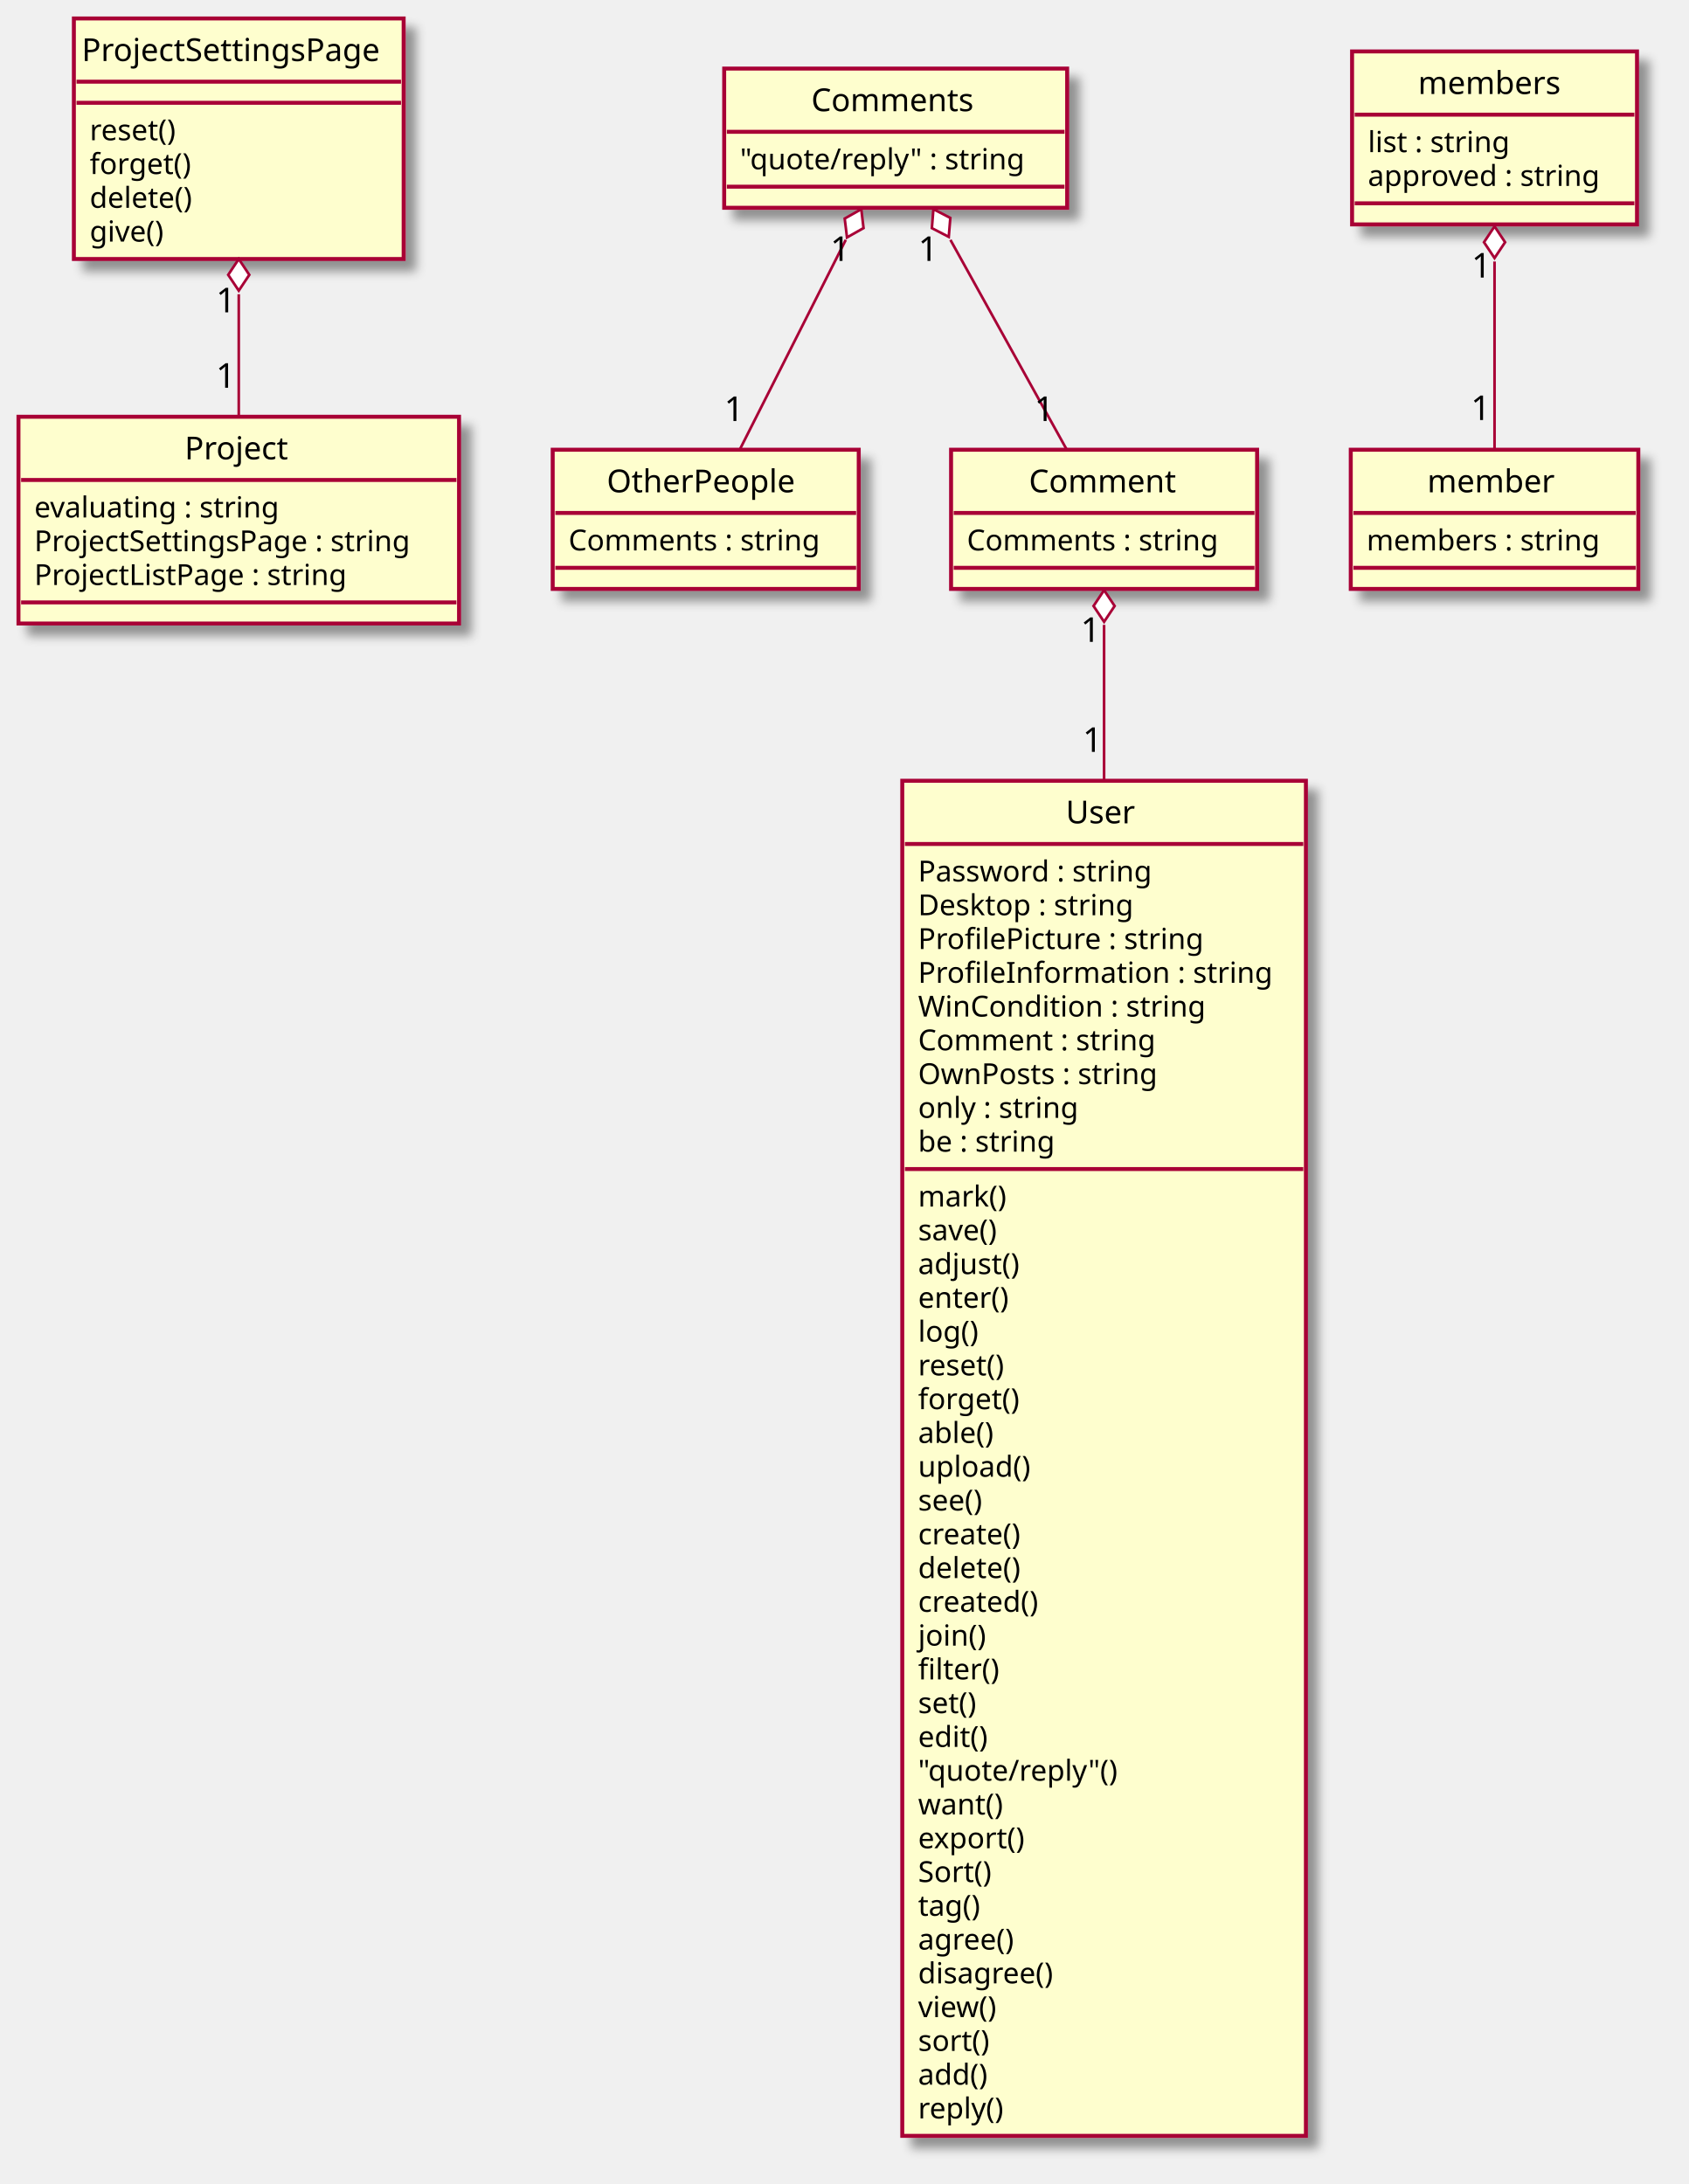
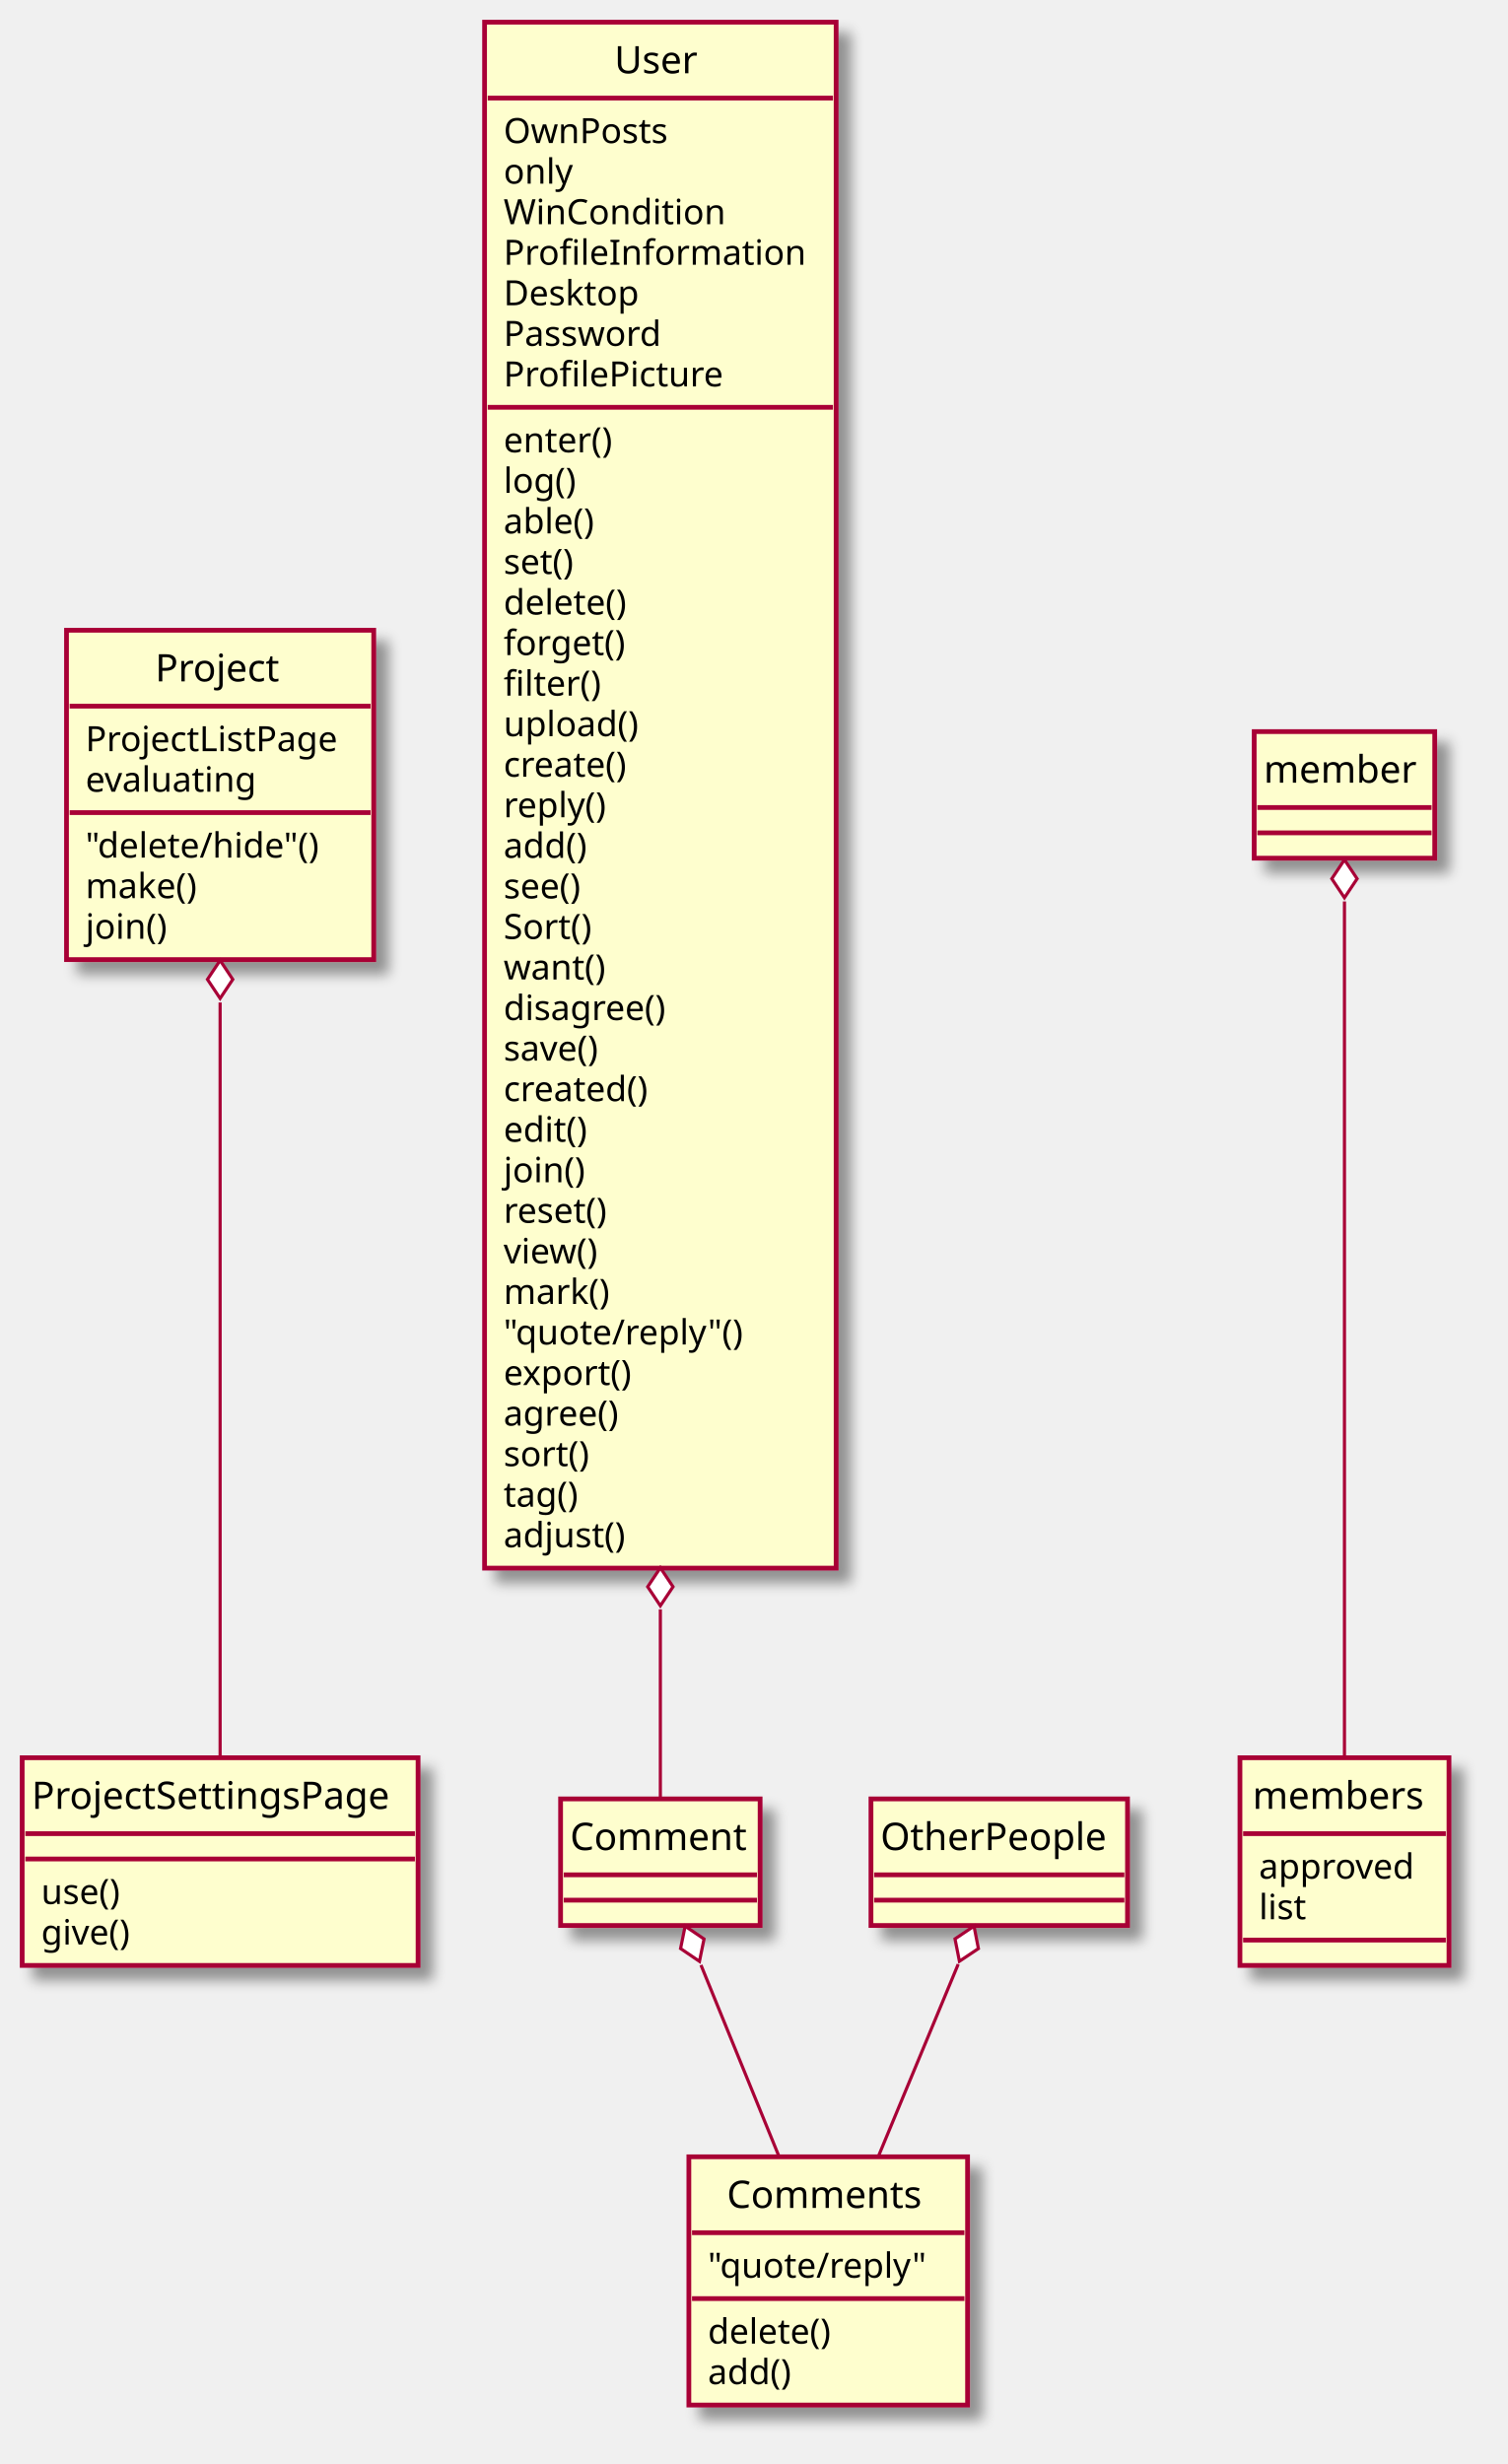
- <svg xmlns="http://www.w3.org/2000/svg" contentScriptType="application/ecmascript" contentStyleType="text/css" height="828px" preserveAspectRatio="none" style="width:640px;height:828px;" version="1.1" viewBox="0 0 640 828" width="640px" zoomAndPan="magnify">
+ <svg xmlns="http://www.w3.org/2000/svg" contentScriptType="application/ecmascript" contentStyleType="text/css" height="778px" preserveAspectRatio="none" style="width:476px;height:778px;" version="1.1" viewBox="0 0 476 778" width="476px" zoomAndPan="magnify">
  <defs>
-     <filter height="300%" id="f4owmq66qf3ku" width="300%" x="-1" y="-1">
+     <filter height="300%" id="f57x623urnzpv" width="300%" x="-1" y="-1">
      <feGaussianBlur result="blurOut" stdDeviation="2.0" />
      <feColorMatrix in="blurOut" result="blurOut2" type="matrix" values="0 0 0 0 0 0 0 0 0 0 0 0 0 0 0 0 0 0 .4 0" />
      <feOffset dx="4.0" dy="4.0" in="blurOut2" result="blurOut3" />
      <feBlend in="SourceGraphic" in2="blurOut3" mode="normal" />
    </filter>
  </defs>
  <g>
-     <rect codeLine="2" fill="#FEFECE" filter="url(#f4owmq66qf3ku)" height="78.383" id="Project" style="stroke: #A80036; stroke-width: 1.5;" width="167" x="7" y="158" />
-     <text fill="#000000" font-family="sans-serif" font-size="12" lengthAdjust="spacingAndGlyphs" textLength="41" x="70" y="174.139">Project</text>
-     <line style="stroke: #A80036; stroke-width: 1.5;" x1="8" x2="173" y1="181.969" y2="181.969" />
-     <text fill="#000000" font-family="sans-serif" font-size="11" lengthAdjust="spacingAndGlyphs" textLength="102" x="13" y="196.179">evaluating : string</text>
-     <text fill="#000000" font-family="sans-serif" font-size="11" lengthAdjust="spacingAndGlyphs" textLength="155" x="13" y="208.984">ProjectSettingsPage : string</text>
-     <text fill="#000000" font-family="sans-serif" font-size="11" lengthAdjust="spacingAndGlyphs" textLength="127" x="13" y="221.789">ProjectListPage : string</text>
-     <line style="stroke: #A80036; stroke-width: 1.5;" x1="8" x2="173" y1="228.383" y2="228.383" />
-     <rect codeLine="7" fill="#FEFECE" filter="url(#f4owmq66qf3ku)" height="513.742" id="User" style="stroke: #A80036; stroke-width: 1.5;" width="153" x="342" y="296" />
-     <text fill="#000000" font-family="sans-serif" font-size="12" lengthAdjust="spacingAndGlyphs" textLength="29" x="404" y="312.139">User</text>
-     <line style="stroke: #A80036; stroke-width: 1.5;" x1="343" x2="494" y1="319.969" y2="319.969" />
-     <text fill="#000000" font-family="sans-serif" font-size="11" lengthAdjust="spacingAndGlyphs" textLength="94" x="348" y="334.179">Password : string</text>
-     <text fill="#000000" font-family="sans-serif" font-size="11" lengthAdjust="spacingAndGlyphs" textLength="89" x="348" y="346.984">Desktop : string</text>
-     <text fill="#000000" font-family="sans-serif" font-size="11" lengthAdjust="spacingAndGlyphs" textLength="115" x="348" y="359.789">ProfilePicture : string</text>
-     <text fill="#000000" font-family="sans-serif" font-size="11" lengthAdjust="spacingAndGlyphs" textLength="141" x="348" y="372.593">ProfileInformation : string</text>
-     <text fill="#000000" font-family="sans-serif" font-size="11" lengthAdjust="spacingAndGlyphs" textLength="116" x="348" y="385.398">WinCondition : string</text>
-     <text fill="#000000" font-family="sans-serif" font-size="11" lengthAdjust="spacingAndGlyphs" textLength="98" x="348" y="398.203">Comment : string</text>
-     <text fill="#000000" font-family="sans-serif" font-size="11" lengthAdjust="spacingAndGlyphs" textLength="96" x="348" y="411.007">OwnPosts : string</text>
-     <text fill="#000000" font-family="sans-serif" font-size="11" lengthAdjust="spacingAndGlyphs" textLength="66" x="348" y="423.812">only : string</text>
-     <text fill="#000000" font-family="sans-serif" font-size="11" lengthAdjust="spacingAndGlyphs" textLength="57" x="348" y="436.617">be : string</text>
-     <line style="stroke: #A80036; stroke-width: 1.5;" x1="343" x2="494" y1="443.211" y2="443.211" />
-     <text fill="#000000" font-family="sans-serif" font-size="11" lengthAdjust="spacingAndGlyphs" textLength="36" x="348" y="457.421">mark()</text>
-     <text fill="#000000" font-family="sans-serif" font-size="11" lengthAdjust="spacingAndGlyphs" textLength="36" x="348" y="470.226">save()</text>
-     <text fill="#000000" font-family="sans-serif" font-size="11" lengthAdjust="spacingAndGlyphs" textLength="42" x="348" y="483.031">adjust()</text>
-     <text fill="#000000" font-family="sans-serif" font-size="11" lengthAdjust="spacingAndGlyphs" textLength="39" x="348" y="495.835">enter()</text>
-     <text fill="#000000" font-family="sans-serif" font-size="11" lengthAdjust="spacingAndGlyphs" textLength="25" x="348" y="508.64">log()</text>
-     <text fill="#000000" font-family="sans-serif" font-size="11" lengthAdjust="spacingAndGlyphs" textLength="38" x="348" y="521.445">reset()</text>
-     <text fill="#000000" font-family="sans-serif" font-size="11" lengthAdjust="spacingAndGlyphs" textLength="42" x="348" y="534.25">forget()</text>
-     <text fill="#000000" font-family="sans-serif" font-size="11" lengthAdjust="spacingAndGlyphs" textLength="33" x="348" y="547.054">able()</text>
-     <text fill="#000000" font-family="sans-serif" font-size="11" lengthAdjust="spacingAndGlyphs" textLength="46" x="348" y="559.859">upload()</text>
-     <text fill="#000000" font-family="sans-serif" font-size="11" lengthAdjust="spacingAndGlyphs" textLength="30" x="348" y="572.664">see()</text>
-     <text fill="#000000" font-family="sans-serif" font-size="11" lengthAdjust="spacingAndGlyphs" textLength="45" x="348" y="585.468">create()</text>
-     <text fill="#000000" font-family="sans-serif" font-size="11" lengthAdjust="spacingAndGlyphs" textLength="46" x="348" y="598.273">delete()</text>
-     <text fill="#000000" font-family="sans-serif" font-size="11" lengthAdjust="spacingAndGlyphs" textLength="52" x="348" y="611.078">created()</text>
-     <text fill="#000000" font-family="sans-serif" font-size="11" lengthAdjust="spacingAndGlyphs" textLength="28" x="348" y="623.882">join()</text>
-     <text fill="#000000" font-family="sans-serif" font-size="11" lengthAdjust="spacingAndGlyphs" textLength="34" x="348" y="636.687">filter()</text>
-     <text fill="#000000" font-family="sans-serif" font-size="11" lengthAdjust="spacingAndGlyphs" textLength="26" x="348" y="649.492">set()</text>
-     <text fill="#000000" font-family="sans-serif" font-size="11" lengthAdjust="spacingAndGlyphs" textLength="30" x="348" y="662.296">edit()</text>
-     <text fill="#000000" font-family="sans-serif" font-size="11" lengthAdjust="spacingAndGlyphs" textLength="84" x="348" y="675.101">"quote/reply"()</text>
-     <text fill="#000000" font-family="sans-serif" font-size="11" lengthAdjust="spacingAndGlyphs" textLength="35" x="348" y="687.906">want()</text>
-     <text fill="#000000" font-family="sans-serif" font-size="11" lengthAdjust="spacingAndGlyphs" textLength="45" x="348" y="700.71">export()</text>
-     <text fill="#000000" font-family="sans-serif" font-size="11" lengthAdjust="spacingAndGlyphs" textLength="31" x="348" y="713.515">Sort()</text>
-     <text fill="#000000" font-family="sans-serif" font-size="11" lengthAdjust="spacingAndGlyphs" textLength="26" x="348" y="726.32">tag()</text>
-     <text fill="#000000" font-family="sans-serif" font-size="11" lengthAdjust="spacingAndGlyphs" textLength="42" x="348" y="739.125">agree()</text>
-     <text fill="#000000" font-family="sans-serif" font-size="11" lengthAdjust="spacingAndGlyphs" textLength="58" x="348" y="751.929">disagree()</text>
-     <text fill="#000000" font-family="sans-serif" font-size="11" lengthAdjust="spacingAndGlyphs" textLength="35" x="348" y="764.734">view()</text>
-     <text fill="#000000" font-family="sans-serif" font-size="11" lengthAdjust="spacingAndGlyphs" textLength="29" x="348" y="777.539">sort()</text>
-     <text fill="#000000" font-family="sans-serif" font-size="11" lengthAdjust="spacingAndGlyphs" textLength="29" x="348" y="790.343">add()</text>
-     <text fill="#000000" font-family="sans-serif" font-size="11" lengthAdjust="spacingAndGlyphs" textLength="37" x="348" y="803.148">reply()</text>
-     <rect codeLine="46" fill="#FEFECE" filter="url(#f4owmq66qf3ku)" height="52.773" id="Comments" style="stroke: #A80036; stroke-width: 1.5;" width="130" x="274.5" y="26" />
-     <text fill="#000000" font-family="sans-serif" font-size="12" lengthAdjust="spacingAndGlyphs" textLength="64" x="307.5" y="42.139">Comments</text>
-     <line style="stroke: #A80036; stroke-width: 1.5;" x1="275.5" x2="403.5" y1="49.969" y2="49.969" />
-     <text fill="#000000" font-family="sans-serif" font-size="11" lengthAdjust="spacingAndGlyphs" textLength="118" x="280.5" y="64.179">"quote/reply" : string</text>
-     <line style="stroke: #A80036; stroke-width: 1.5;" x1="275.5" x2="403.5" y1="70.773" y2="70.773" />
-     <rect codeLine="49" fill="#FEFECE" filter="url(#f4owmq66qf3ku)" height="52.773" id="OtherPeople" style="stroke: #A80036; stroke-width: 1.5;" width="116" x="209.5" y="170.5" />
-     <text fill="#000000" font-family="sans-serif" font-size="12" lengthAdjust="spacingAndGlyphs" textLength="75" x="230" y="186.639">OtherPeople</text>
-     <line style="stroke: #A80036; stroke-width: 1.5;" x1="210.5" x2="324.5" y1="194.469" y2="194.469" />
-     <text fill="#000000" font-family="sans-serif" font-size="11" lengthAdjust="spacingAndGlyphs" textLength="104" x="215.5" y="208.679">Comments : string</text>
-     <line style="stroke: #A80036; stroke-width: 1.5;" x1="210.5" x2="324.5" y1="215.273" y2="215.273" />
-     <rect codeLine="52" fill="#FEFECE" filter="url(#f4owmq66qf3ku)" height="65.578" id="members" style="stroke: #A80036; stroke-width: 1.5;" width="108" x="512.5" y="19.5" />
-     <text fill="#000000" font-family="sans-serif" font-size="12" lengthAdjust="spacingAndGlyphs" textLength="58" x="537.5" y="35.639">members</text>
-     <line style="stroke: #A80036; stroke-width: 1.5;" x1="513.5" x2="619.5" y1="43.469" y2="43.469" />
-     <text fill="#000000" font-family="sans-serif" font-size="11" lengthAdjust="spacingAndGlyphs" textLength="58" x="518.5" y="57.679">list : string</text>
-     <text fill="#000000" font-family="sans-serif" font-size="11" lengthAdjust="spacingAndGlyphs" textLength="96" x="518.5" y="70.484">approved : string</text>
-     <line style="stroke: #A80036; stroke-width: 1.5;" x1="513.5" x2="619.5" y1="77.078" y2="77.078" />
-     <rect codeLine="56" fill="#FEFECE" filter="url(#f4owmq66qf3ku)" height="52.773" id="Comment" style="stroke: #A80036; stroke-width: 1.5;" width="116" x="360.5" y="170.5" />
-     <text fill="#000000" font-family="sans-serif" font-size="12" lengthAdjust="spacingAndGlyphs" textLength="57" x="390" y="186.639">Comment</text>
-     <line style="stroke: #A80036; stroke-width: 1.5;" x1="361.5" x2="475.5" y1="194.469" y2="194.469" />
-     <text fill="#000000" font-family="sans-serif" font-size="11" lengthAdjust="spacingAndGlyphs" textLength="104" x="366.5" y="208.679">Comments : string</text>
-     <line style="stroke: #A80036; stroke-width: 1.5;" x1="361.5" x2="475.5" y1="215.273" y2="215.273" />
-     <rect codeLine="59" fill="#FEFECE" filter="url(#f4owmq66qf3ku)" height="52.773" id="member" style="stroke: #A80036; stroke-width: 1.5;" width="109" x="512" y="170.5" />
-     <text fill="#000000" font-family="sans-serif" font-size="12" lengthAdjust="spacingAndGlyphs" textLength="51" x="541" y="186.639">member</text>
-     <line style="stroke: #A80036; stroke-width: 1.5;" x1="513" x2="620" y1="194.469" y2="194.469" />
-     <text fill="#000000" font-family="sans-serif" font-size="11" lengthAdjust="spacingAndGlyphs" textLength="97" x="518" y="208.679">members : string</text>
-     <line style="stroke: #A80036; stroke-width: 1.5;" x1="513" x2="620" y1="215.273" y2="215.273" />
-     <rect codeLine="62" fill="#FEFECE" filter="url(#f4owmq66qf3ku)" height="91.188" id="ProjectSettingsPage" style="stroke: #A80036; stroke-width: 1.5;" width="125" x="28" y="7" />
-     <text fill="#000000" font-family="sans-serif" font-size="12" lengthAdjust="spacingAndGlyphs" textLength="119" x="31" y="23.139">ProjectSettingsPage</text>
-     <line style="stroke: #A80036; stroke-width: 1.5;" x1="29" x2="152" y1="30.969" y2="30.969" />
-     <line style="stroke: #A80036; stroke-width: 1.5;" x1="29" x2="152" y1="38.969" y2="38.969" />
-     <text fill="#000000" font-family="sans-serif" font-size="11" lengthAdjust="spacingAndGlyphs" textLength="38" x="34" y="53.179">reset()</text>
-     <text fill="#000000" font-family="sans-serif" font-size="11" lengthAdjust="spacingAndGlyphs" textLength="42" x="34" y="65.984">forget()</text>
-     <text fill="#000000" font-family="sans-serif" font-size="11" lengthAdjust="spacingAndGlyphs" textLength="46" x="34" y="78.789">delete()</text>
-     <text fill="#000000" font-family="sans-serif" font-size="11" lengthAdjust="spacingAndGlyphs" textLength="33" x="34" y="91.593">give()</text>
-     <path codeLine="68" d="M90.5,111.558 C90.5,127.105 90.5,143.521 90.5,157.703 " fill="none" id="ProjectSettingsPage&lt;-Project" style="stroke: #A80036; stroke-width: 1.0;" />
-     <polygon fill="#FFFFFF" points="90.5,98.197,86.5,104.197,90.5,110.197,94.5,104.197,90.5,98.197" style="stroke: #A80036; stroke-width: 1.0;" />
-     <text fill="#000000" font-family="sans-serif" font-size="13" lengthAdjust="spacingAndGlyphs" textLength="8" x="81.888" y="118.406">1</text>
-     <text fill="#000000" font-family="sans-serif" font-size="13" lengthAdjust="spacingAndGlyphs" textLength="8" x="81.838" y="146.998">1</text>
-     <path codeLine="69" d="M566.5,99.133 C566.5,122.727 566.5,150.643 566.5,170.431 " fill="none" id="members&lt;-member" style="stroke: #A80036; stroke-width: 1.0;" />
-     <polygon fill="#FFFFFF" points="566.5,85.835,562.5,91.835,566.5,97.835,570.5,91.835,566.5,85.835" style="stroke: #A80036; stroke-width: 1.0;" />
-     <text fill="#000000" font-family="sans-serif" font-size="13" lengthAdjust="spacingAndGlyphs" textLength="8" x="557.788" y="105.225">1</text>
-     <text fill="#000000" font-family="sans-serif" font-size="13" lengthAdjust="spacingAndGlyphs" textLength="8" x="557.525" y="159.237">1</text>
-     <path codeLine="70" d="M360.254,90.936 C374.132,115.968 392.028,148.251 404.3,170.386 " fill="none" id="Comments&lt;-Comment" style="stroke: #A80036; stroke-width: 1.0;" />
-     <polygon fill="#FFFFFF" points="353.806,79.306,353.217,86.493,359.625,89.801,360.214,82.614,353.806,79.306" style="stroke: #A80036; stroke-width: 1.0;" />
-     <text fill="#000000" font-family="sans-serif" font-size="13" lengthAdjust="spacingAndGlyphs" textLength="8" x="348.06" y="98.917">1</text>
-     <text fill="#000000" font-family="sans-serif" font-size="13" lengthAdjust="spacingAndGlyphs" textLength="8" x="392.091" y="159.606">1</text>
-     <path codeLine="71" d="M320.585,90.936 C307.937,115.968 291.626,148.251 280.442,170.386 " fill="none" id="Comments&lt;-OtherPeople" style="stroke: #A80036; stroke-width: 1.0;" />
-     <polygon fill="#FFFFFF" points="326.461,79.306,320.185,82.857,321.049,90.016,327.325,86.465,326.461,79.306" style="stroke: #A80036; stroke-width: 1.0;" />
-     <text fill="#000000" font-family="sans-serif" font-size="13" lengthAdjust="spacingAndGlyphs" textLength="8" x="314.734" y="98.917">1</text>
-     <text fill="#000000" font-family="sans-serif" font-size="13" lengthAdjust="spacingAndGlyphs" textLength="8" x="274.51" y="159.606">1</text>
-     <path codeLine="72" d="M418.5,236.895 C418.5,253.111 418.5,273.407 418.5,295.839 " fill="none" id="Comment&lt;-User" style="stroke: #A80036; stroke-width: 1.0;" />
-     <polygon fill="#FFFFFF" points="418.5,223.744,414.5,229.744,418.5,235.744,422.5,229.744,418.5,223.744" style="stroke: #A80036; stroke-width: 1.0;" />
-     <text fill="#000000" font-family="sans-serif" font-size="13" lengthAdjust="spacingAndGlyphs" textLength="8" x="409.625" y="243.341">1</text>
-     <text fill="#000000" font-family="sans-serif" font-size="13" lengthAdjust="spacingAndGlyphs" textLength="8" x="410.381" y="285.055">1</text>
+     <rect codeLine="2" fill="#FEFECE" filter="url(#f57x623urnzpv)" height="103.992" id="Project" style="stroke: #A80036; stroke-width: 1.5;" width="97" x="21" y="199" />
+     <text fill="#000000" font-family="sans-serif" font-size="12" lengthAdjust="spacingAndGlyphs" textLength="41" x="49" y="215.139">Project</text>
+     <line style="stroke: #A80036; stroke-width: 1.5;" x1="22" x2="117" y1="222.969" y2="222.969" />
+     <text fill="#000000" font-family="sans-serif" font-size="11" lengthAdjust="spacingAndGlyphs" textLength="85" x="27" y="237.179">ProjectListPage</text>
+     <text fill="#000000" font-family="sans-serif" font-size="11" lengthAdjust="spacingAndGlyphs" textLength="60" x="27" y="249.984">evaluating</text>
+     <line style="stroke: #A80036; stroke-width: 1.5;" x1="22" x2="117" y1="256.578" y2="256.578" />
+     <text fill="#000000" font-family="sans-serif" font-size="11" lengthAdjust="spacingAndGlyphs" textLength="85" x="27" y="270.789">"delete/hide"()</text>
+     <text fill="#000000" font-family="sans-serif" font-size="11" lengthAdjust="spacingAndGlyphs" textLength="40" x="27" y="283.593">make()</text>
+     <text fill="#000000" font-family="sans-serif" font-size="11" lengthAdjust="spacingAndGlyphs" textLength="28" x="27" y="296.398">join()</text>
+     <rect codeLine="9" fill="#FEFECE" filter="url(#f57x623urnzpv)" height="488.133" id="User" style="stroke: #A80036; stroke-width: 1.5;" width="111" x="153" y="7" />
+     <text fill="#000000" font-family="sans-serif" font-size="12" lengthAdjust="spacingAndGlyphs" textLength="29" x="194" y="23.139">User</text>
+     <line style="stroke: #A80036; stroke-width: 1.5;" x1="154" x2="263" y1="30.969" y2="30.969" />
+     <text fill="#000000" font-family="sans-serif" font-size="11" lengthAdjust="spacingAndGlyphs" textLength="54" x="159" y="45.179">OwnPosts</text>
+     <text fill="#000000" font-family="sans-serif" font-size="11" lengthAdjust="spacingAndGlyphs" textLength="24" x="159" y="57.984">only</text>
+     <text fill="#000000" font-family="sans-serif" font-size="11" lengthAdjust="spacingAndGlyphs" textLength="74" x="159" y="70.789">WinCondition</text>
+     <text fill="#000000" font-family="sans-serif" font-size="11" lengthAdjust="spacingAndGlyphs" textLength="99" x="159" y="83.593">ProfileInformation</text>
+     <text fill="#000000" font-family="sans-serif" font-size="11" lengthAdjust="spacingAndGlyphs" textLength="47" x="159" y="96.398">Desktop</text>
+     <text fill="#000000" font-family="sans-serif" font-size="11" lengthAdjust="spacingAndGlyphs" textLength="52" x="159" y="109.203">Password</text>
+     <text fill="#000000" font-family="sans-serif" font-size="11" lengthAdjust="spacingAndGlyphs" textLength="73" x="159" y="122.007">ProfilePicture</text>
+     <line style="stroke: #A80036; stroke-width: 1.5;" x1="154" x2="263" y1="128.602" y2="128.602" />
+     <text fill="#000000" font-family="sans-serif" font-size="11" lengthAdjust="spacingAndGlyphs" textLength="39" x="159" y="142.812">enter()</text>
+     <text fill="#000000" font-family="sans-serif" font-size="11" lengthAdjust="spacingAndGlyphs" textLength="25" x="159" y="155.617">log()</text>
+     <text fill="#000000" font-family="sans-serif" font-size="11" lengthAdjust="spacingAndGlyphs" textLength="33" x="159" y="168.421">able()</text>
+     <text fill="#000000" font-family="sans-serif" font-size="11" lengthAdjust="spacingAndGlyphs" textLength="26" x="159" y="181.226">set()</text>
+     <text fill="#000000" font-family="sans-serif" font-size="11" lengthAdjust="spacingAndGlyphs" textLength="46" x="159" y="194.031">delete()</text>
+     <text fill="#000000" font-family="sans-serif" font-size="11" lengthAdjust="spacingAndGlyphs" textLength="42" x="159" y="206.835">forget()</text>
+     <text fill="#000000" font-family="sans-serif" font-size="11" lengthAdjust="spacingAndGlyphs" textLength="34" x="159" y="219.64">filter()</text>
+     <text fill="#000000" font-family="sans-serif" font-size="11" lengthAdjust="spacingAndGlyphs" textLength="46" x="159" y="232.445">upload()</text>
+     <text fill="#000000" font-family="sans-serif" font-size="11" lengthAdjust="spacingAndGlyphs" textLength="45" x="159" y="245.25">create()</text>
+     <text fill="#000000" font-family="sans-serif" font-size="11" lengthAdjust="spacingAndGlyphs" textLength="37" x="159" y="258.054">reply()</text>
+     <text fill="#000000" font-family="sans-serif" font-size="11" lengthAdjust="spacingAndGlyphs" textLength="29" x="159" y="270.859">add()</text>
+     <text fill="#000000" font-family="sans-serif" font-size="11" lengthAdjust="spacingAndGlyphs" textLength="30" x="159" y="283.664">see()</text>
+     <text fill="#000000" font-family="sans-serif" font-size="11" lengthAdjust="spacingAndGlyphs" textLength="31" x="159" y="296.468">Sort()</text>
+     <text fill="#000000" font-family="sans-serif" font-size="11" lengthAdjust="spacingAndGlyphs" textLength="35" x="159" y="309.273">want()</text>
+     <text fill="#000000" font-family="sans-serif" font-size="11" lengthAdjust="spacingAndGlyphs" textLength="58" x="159" y="322.078">disagree()</text>
+     <text fill="#000000" font-family="sans-serif" font-size="11" lengthAdjust="spacingAndGlyphs" textLength="36" x="159" y="334.882">save()</text>
+     <text fill="#000000" font-family="sans-serif" font-size="11" lengthAdjust="spacingAndGlyphs" textLength="52" x="159" y="347.687">created()</text>
+     <text fill="#000000" font-family="sans-serif" font-size="11" lengthAdjust="spacingAndGlyphs" textLength="30" x="159" y="360.492">edit()</text>
+     <text fill="#000000" font-family="sans-serif" font-size="11" lengthAdjust="spacingAndGlyphs" textLength="28" x="159" y="373.296">join()</text>
+     <text fill="#000000" font-family="sans-serif" font-size="11" lengthAdjust="spacingAndGlyphs" textLength="38" x="159" y="386.101">reset()</text>
+     <text fill="#000000" font-family="sans-serif" font-size="11" lengthAdjust="spacingAndGlyphs" textLength="35" x="159" y="398.906">view()</text>
+     <text fill="#000000" font-family="sans-serif" font-size="11" lengthAdjust="spacingAndGlyphs" textLength="36" x="159" y="411.71">mark()</text>
+     <text fill="#000000" font-family="sans-serif" font-size="11" lengthAdjust="spacingAndGlyphs" textLength="84" x="159" y="424.515">"quote/reply"()</text>
+     <text fill="#000000" font-family="sans-serif" font-size="11" lengthAdjust="spacingAndGlyphs" textLength="45" x="159" y="437.32">export()</text>
+     <text fill="#000000" font-family="sans-serif" font-size="11" lengthAdjust="spacingAndGlyphs" textLength="42" x="159" y="450.125">agree()</text>
+     <text fill="#000000" font-family="sans-serif" font-size="11" lengthAdjust="spacingAndGlyphs" textLength="29" x="159" y="462.929">sort()</text>
+     <text fill="#000000" font-family="sans-serif" font-size="11" lengthAdjust="spacingAndGlyphs" textLength="26" x="159" y="475.734">tag()</text>
+     <text fill="#000000" font-family="sans-serif" font-size="11" lengthAdjust="spacingAndGlyphs" textLength="42" x="159" y="488.539">adjust()</text>
+     <rect codeLine="46" fill="#FEFECE" filter="url(#f57x623urnzpv)" height="78.383" id="Comments" style="stroke: #A80036; stroke-width: 1.5;" width="88" x="217.5" y="681" />
+     <text fill="#000000" font-family="sans-serif" font-size="12" lengthAdjust="spacingAndGlyphs" textLength="64" x="229.5" y="697.139">Comments</text>
+     <line style="stroke: #A80036; stroke-width: 1.5;" x1="218.5" x2="304.5" y1="704.969" y2="704.969" />
+     <text fill="#000000" font-family="sans-serif" font-size="11" lengthAdjust="spacingAndGlyphs" textLength="76" x="223.5" y="719.179">"quote/reply"</text>
+     <line style="stroke: #A80036; stroke-width: 1.5;" x1="218.5" x2="304.5" y1="725.773" y2="725.773" />
+     <text fill="#000000" font-family="sans-serif" font-size="11" lengthAdjust="spacingAndGlyphs" textLength="46" x="223.5" y="739.984">delete()</text>
+     <text fill="#000000" font-family="sans-serif" font-size="11" lengthAdjust="spacingAndGlyphs" textLength="29" x="223.5" y="752.789">add()</text>
+     <rect codeLine="51" fill="#FEFECE" filter="url(#f57x623urnzpv)" height="39.969" id="OtherPeople" style="stroke: #A80036; stroke-width: 1.5;" width="81" x="275" y="568" />
+     <text fill="#000000" font-family="sans-serif" font-size="12" lengthAdjust="spacingAndGlyphs" textLength="75" x="278" y="584.139">OtherPeople</text>
+     <line style="stroke: #A80036; stroke-width: 1.5;" x1="276" x2="355" y1="591.969" y2="591.969" />
+     <line style="stroke: #A80036; stroke-width: 1.5;" x1="276" x2="355" y1="599.969" y2="599.969" />
+     <rect codeLine="53" fill="#FEFECE" filter="url(#f57x623urnzpv)" height="65.578" id="members" style="stroke: #A80036; stroke-width: 1.5;" width="66" x="391.5" y="555" />
+     <text fill="#000000" font-family="sans-serif" font-size="12" lengthAdjust="spacingAndGlyphs" textLength="58" x="395.5" y="571.139">members</text>
+     <line style="stroke: #A80036; stroke-width: 1.5;" x1="392.5" x2="456.5" y1="578.969" y2="578.969" />
+     <text fill="#000000" font-family="sans-serif" font-size="11" lengthAdjust="spacingAndGlyphs" textLength="54" x="397.5" y="593.179">approved</text>
+     <text fill="#000000" font-family="sans-serif" font-size="11" lengthAdjust="spacingAndGlyphs" textLength="16" x="397.5" y="605.984">list</text>
+     <line style="stroke: #A80036; stroke-width: 1.5;" x1="392.5" x2="456.5" y1="612.578" y2="612.578" />
+     <rect codeLine="57" fill="#FEFECE" filter="url(#f57x623urnzpv)" height="39.969" id="Comment" style="stroke: #A80036; stroke-width: 1.5;" width="63" x="177" y="568" />
+     <text fill="#000000" font-family="sans-serif" font-size="12" lengthAdjust="spacingAndGlyphs" textLength="57" x="180" y="584.139">Comment</text>
+     <line style="stroke: #A80036; stroke-width: 1.5;" x1="178" x2="239" y1="591.969" y2="591.969" />
+     <line style="stroke: #A80036; stroke-width: 1.5;" x1="178" x2="239" y1="599.969" y2="599.969" />
+     <rect codeLine="59" fill="#FEFECE" filter="url(#f57x623urnzpv)" height="39.969" id="member" style="stroke: #A80036; stroke-width: 1.5;" width="57" x="396" y="231" />
+     <text fill="#000000" font-family="sans-serif" font-size="12" lengthAdjust="spacingAndGlyphs" textLength="51" x="399" y="247.139">member</text>
+     <line style="stroke: #A80036; stroke-width: 1.5;" x1="397" x2="452" y1="254.969" y2="254.969" />
+     <line style="stroke: #A80036; stroke-width: 1.5;" x1="397" x2="452" y1="262.969" y2="262.969" />
+     <rect codeLine="61" fill="#FEFECE" filter="url(#f57x623urnzpv)" height="65.578" id="ProjectSettingsPage" style="stroke: #A80036; stroke-width: 1.5;" width="125" x="7" y="555" />
+     <text fill="#000000" font-family="sans-serif" font-size="12" lengthAdjust="spacingAndGlyphs" textLength="119" x="10" y="571.139">ProjectSettingsPage</text>
+     <line style="stroke: #A80036; stroke-width: 1.5;" x1="8" x2="131" y1="578.969" y2="578.969" />
+     <line style="stroke: #A80036; stroke-width: 1.5;" x1="8" x2="131" y1="586.969" y2="586.969" />
+     <text fill="#000000" font-family="sans-serif" font-size="11" lengthAdjust="spacingAndGlyphs" textLength="29" x="13" y="601.179">use()</text>
+     <text fill="#000000" font-family="sans-serif" font-size="11" lengthAdjust="spacingAndGlyphs" textLength="33" x="13" y="613.984">give()</text>
+     <path codeLine="65" d="M424.5,284.624 C424.5,348.834 424.5,490.907 424.5,554.785 " fill="none" id="member&lt;-members" style="stroke: #A80036; stroke-width: 1.0;" />
+     <polygon fill="#FFFFFF" points="424.5,271.459,420.5,277.459,424.5,283.459,428.5,277.459,424.5,271.459" style="stroke: #A80036; stroke-width: 1.0;" />
+     <path codeLine="66" d="M221.325,620.457 C228.745,638.658 238.136,661.692 245.972,680.912 " fill="none" id="Comment&lt;-Comments" style="stroke: #A80036; stroke-width: 1.0;" />
+     <polygon fill="#FFFFFF" points="216.32,608.182,214.882,615.248,220.851,619.294,222.29,612.227,216.32,608.182" style="stroke: #A80036; stroke-width: 1.0;" />
+     <path codeLine="67" d="M69.5,316.523 C69.5,387.975 69.5,500.277 69.5,554.951 " fill="none" id="Project&lt;-ProjectSettingsPage" style="stroke: #A80036; stroke-width: 1.0;" />
+     <polygon fill="#FFFFFF" points="69.5,303.244,65.5,309.244,69.5,315.244,73.5,309.244,69.5,303.244" style="stroke: #A80036; stroke-width: 1.0;" />
+     <path codeLine="68" d="M302.543,620.192 C294.966,638.434 285.344,661.598 277.321,680.912 " fill="none" id="OtherPeople&lt;-Comments" style="stroke: #A80036; stroke-width: 1.0;" />
+     <polygon fill="#FFFFFF" points="307.532,608.182,301.536,612.188,302.929,619.264,308.924,615.257,307.532,608.182" style="stroke: #A80036; stroke-width: 1.0;" />
+     <path codeLine="69" d="M208.5,508.158 C208.5,532.699 208.5,553.673 208.5,567.805 " fill="none" id="User&lt;-Comment" style="stroke: #A80036; stroke-width: 1.0;" />
+     <polygon fill="#FFFFFF" points="208.5,495.017,204.5,501.017,208.5,507.017,212.5,501.017,208.5,495.017" style="stroke: #A80036; stroke-width: 1.0;" />
  </g>
</svg>
